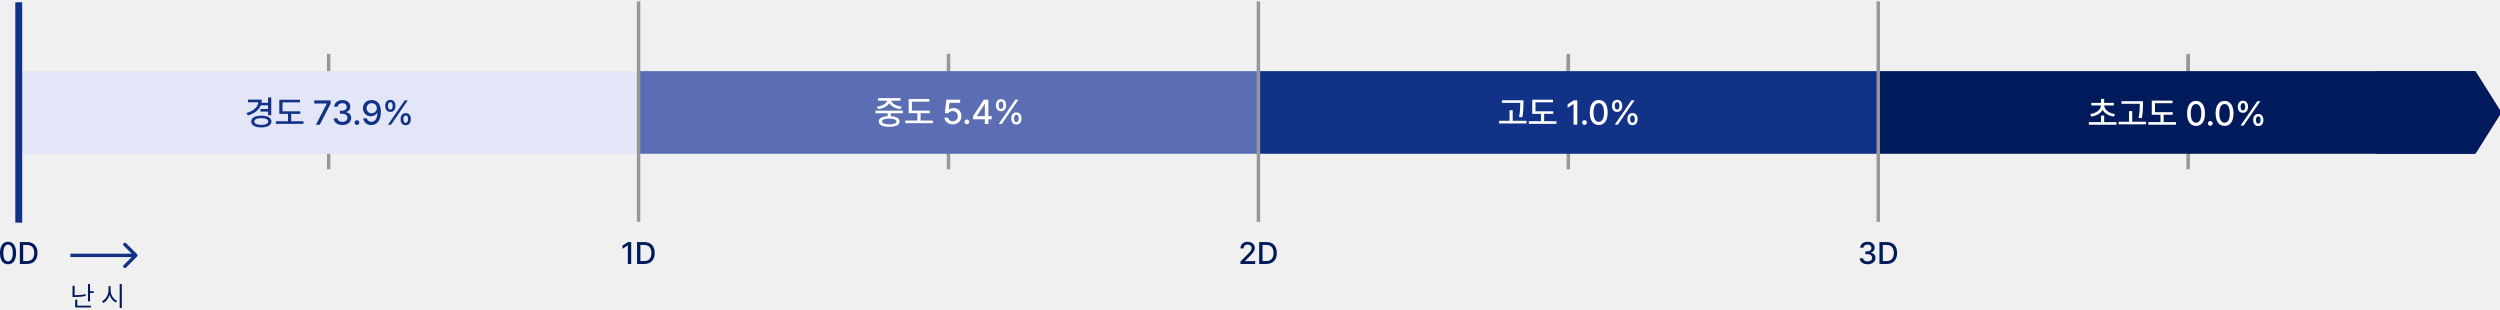
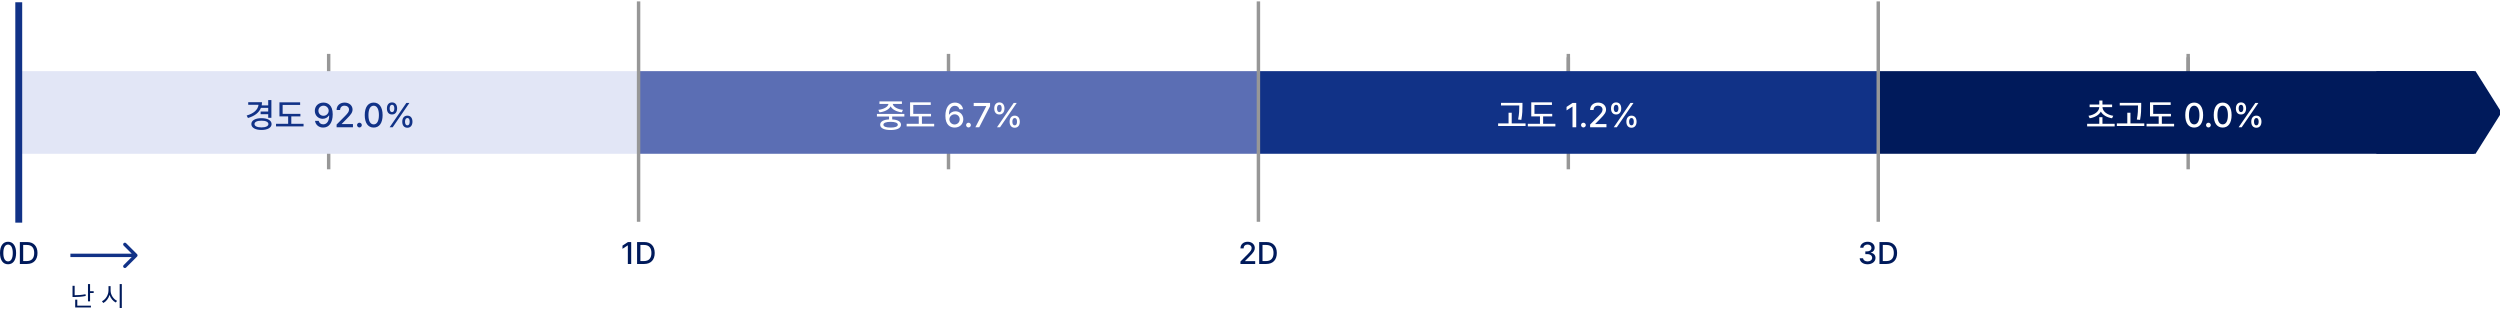
- <svg xmlns="http://www.w3.org/2000/svg" width="727px" height="90px" viewBox="0 0 727 90" version="1.1">
-   <g id="astigmatism" stroke="none" stroke-width="1" fill="none" fill-rule="evenodd">
-     <g id="Group" transform="translate(0, -0)">
-       <g id="AGE_00_06" transform="translate(0, 0.405831)">
-         <path d="M21.709,82.708 L21.091,82.708 L21.091,85.971 L21.646,85.971 C22.699,85.971 23.755,85.904 24.932,85.658 L24.862,85.149 C23.727,85.384 22.703,85.447 21.709,85.447 L21.709,82.708 Z M21.865,89.006 L26.442,89.006 L26.442,88.49 L22.476,88.49 L22.476,86.737 L21.865,86.737 L21.865,89.006 Z M25.582,87.23 L26.192,87.23 L26.192,84.805 L27.24,84.805 L27.24,84.273 L26.192,84.273 L26.192,82.208 L25.582,82.208 L25.582,87.23 Z" id="Shape" fill="#001A5B" fill-rule="nonzero" />
-         <path d="M32.161,84.07 L32.161,82.802 L31.551,82.802 L31.551,84.07 C31.543,85.388 30.686,86.718 29.65,87.191 L30.041,87.707 C30.854,87.297 31.539,86.417 31.86,85.368 C32.192,86.358 32.877,87.183 33.671,87.567 L34.046,87.082 C33.021,86.616 32.157,85.341 32.161,84.07 Z M34.805,89.17 L35.423,89.17 L35.423,82.2 L34.805,82.2 L34.805,89.17 Z" id="Shape" fill="#001A5B" fill-rule="nonzero" />
-         <path d="M2.341,76.445 C3.815,76.445 4.678,75.257 4.682,73.171 C4.678,71.098 3.802,69.897 2.341,69.897 C0.876,69.897 -1.73433206e-14,71.098 -1.73433206e-14,73.171 C-1.73433206e-14,75.257 0.867,76.445 2.341,76.445 Z M0.968,73.171 C0.968,71.587 1.483,70.72 2.341,70.715 C3.195,70.72 3.714,71.587 3.714,73.171 C3.714,74.759 3.199,75.609 2.341,75.609 C1.479,75.609 0.964,74.759 0.968,73.171 Z" id="Shape" fill="#001A5B" fill-rule="nonzero" />
-         <path d="M7.842,76.357 C9.782,76.357 10.9,75.151 10.905,73.162 C10.9,71.177 9.782,69.985 7.903,69.985 L5.774,69.985 L5.774,76.357 L7.842,76.357 Z M6.742,75.512 L6.742,70.83 L7.842,70.83 C9.232,70.83 9.945,71.662 9.945,73.162 C9.945,74.667 9.232,75.508 7.789,75.512 L6.742,75.512 Z" id="Shape" fill="#001A5B" fill-rule="nonzero" />
-         <polygon id="Path" fill="#001A5B" fill-rule="nonzero" points="183.552 69.985 182.602 69.985 181.018 71.023 181.018 71.947 182.541 70.953 182.576 70.953 182.576 76.357 183.552 76.357" />
-         <path d="M187.328,76.357 C189.269,76.357 190.387,75.151 190.392,73.162 C190.387,71.177 189.269,69.985 187.39,69.985 L185.26,69.985 L185.26,76.357 L187.328,76.357 Z M186.228,75.512 L186.228,70.83 L187.328,70.83 C188.719,70.83 189.432,71.662 189.432,73.162 C189.432,74.667 188.719,75.508 187.275,75.512 L186.228,75.512 Z" id="Shape" fill="#001A5B" fill-rule="nonzero" />
-         <path d="M360.72,76.357 L365.007,76.357 L365.007,75.53 L362.067,75.53 L362.067,75.477 L363.36,74.165 C364.557,72.99 364.891,72.423 364.9,71.71 C364.891,70.676 364.042,69.897 362.815,69.897 C361.6,69.897 360.712,70.667 360.72,71.833 L361.635,71.833 C361.64,71.155 362.089,70.707 362.798,70.707 C363.466,70.707 363.976,71.107 363.976,71.736 C363.976,72.295 363.629,72.7 362.929,73.426 L360.72,75.653 L360.72,76.357 Z" id="Path" fill="#001A5B" fill-rule="nonzero" />
-         <path d="M368.236,76.357 C370.177,76.357 371.294,75.151 371.299,73.162 C371.294,71.177 370.177,69.985 368.298,69.985 L366.168,69.985 L366.168,76.357 L368.236,76.357 Z M367.137,75.512 L367.137,70.83 L368.236,70.83 C369.627,70.83 370.34,71.662 370.34,73.162 C370.34,74.667 369.627,75.508 368.183,75.512 L367.137,75.512 Z" id="Shape" fill="#001A5B" fill-rule="nonzero" />
-         <path d="M543.097,76.445 C544.418,76.445 545.4,75.666 545.395,74.605 C545.4,73.8 544.893,73.215 544.022,73.092 L544.022,73.048 C544.709,72.876 545.157,72.357 545.148,71.631 C545.157,70.689 544.369,69.897 543.115,69.897 C541.927,69.897 540.967,70.601 540.941,71.639 L541.875,71.639 C541.897,71.063 542.469,70.707 543.106,70.707 C543.779,70.707 544.215,71.103 544.215,71.684 C544.215,72.295 543.709,72.7 542.983,72.696 L542.437,72.696 L542.437,73.488 L542.983,73.488 C543.895,73.492 544.418,73.941 544.418,74.57 C544.418,75.191 543.859,75.609 543.088,75.609 C542.376,75.609 541.822,75.252 541.787,74.693 L540.8,74.693 C540.84,75.736 541.778,76.445 543.097,76.445 Z" id="Path" fill="#001A5B" fill-rule="nonzero" />
-         <path d="M548.616,76.357 C550.557,76.357 551.674,75.151 551.679,73.162 C551.674,71.177 550.557,69.985 548.678,69.985 L546.548,69.985 L546.548,76.357 L548.616,76.357 Z M547.515,75.512 L547.515,70.83 L548.616,70.83 C550.007,70.83 550.72,71.662 550.72,73.162 C550.72,74.667 550.007,75.508 548.563,75.512 L547.515,75.512 Z" id="Shape" fill="#001A5B" fill-rule="nonzero" />
-         <polygon id="Path" fill="#979797" points="95.076 48.826 95.076 15.263 96.077 15.263 96.077 48.826" />
-         <polygon id="Path" fill="#979797" points="275.323 48.826 275.323 15.263 276.325 15.263 276.325 48.826" />
-         <polygon id="Path" fill="#979797" points="455.571 48.826 455.571 15.263 456.572 15.263 456.572 48.826" />
-         <polygon id="Path" fill="#979797" points="635.819 48.826 635.819 15.263 636.82 15.263 636.82 48.826" />
-         <polygon id="Path" fill="#979797" points="456.572 37.303 456.572 16.274 455.571 16.274 455.571 37.303" />
-         <polygon id="Path" fill="#979797" points="636.82 37.303 636.82 16.274 635.819 16.274 635.819 37.303" />
-         <rect id="Rectangle" fill="#001A5B" fill-rule="nonzero" x="546.196" y="20.28" width="173.238" height="24.033" />
-         <path d="M615.452,35.103 L611.892,35.103 L611.892,33.196 L610.973,33.196 L610.973,35.103 L607.433,35.103 L607.433,35.866 L615.452,35.866 L615.452,35.103 Z M607.824,32.776 L608.177,33.499 C609.643,33.269 610.861,32.575 611.428,31.553 C612,32.575 613.223,33.269 614.689,33.499 L615.041,32.776 C613.242,32.511 611.946,31.494 611.902,30.262 L614.709,30.262 L614.709,29.509 L611.892,29.509 L611.892,28.336 L610.973,28.336 L610.973,29.509 L608.157,29.509 L608.157,30.262 L610.964,30.262 C610.92,31.494 609.624,32.511 607.824,32.776 Z" id="Shape" fill="#FFFFFF" fill-rule="nonzero" />
-         <path d="M623.177,29.02 L616.929,29.02 L616.929,29.773 L622.248,29.773 L622.248,29.881 C622.243,30.932 622.243,32.174 621.906,33.871 L622.845,33.969 C623.172,32.174 623.172,30.962 623.177,29.881 L623.177,29.02 Z M616.088,35.758 L624.077,35.758 L624.077,34.986 L620.048,34.986 L620.048,31.895 L619.129,31.895 L619.129,34.986 L616.088,34.986 L616.088,35.758 Z" id="Shape" fill="#FFFFFF" fill-rule="nonzero" />
-         <polygon id="Path" fill="#FFFFFF" fill-rule="nonzero" points="631.841 32.218 626.668 32.218 626.668 29.607 631.763 29.607 631.763 28.854 625.74 28.854 625.74 32.961 628.272 32.961 628.272 35.103 624.742 35.103 624.742 35.866 632.761 35.866 632.761 35.103 629.192 35.103 629.192 32.961 631.841 32.961" />
-         <path d="M638.609,36.208 C640.247,36.208 641.205,34.888 641.21,32.57 C641.205,30.267 640.232,28.932 638.609,28.932 C636.98,28.932 636.007,30.267 636.007,32.57 C636.007,34.888 636.97,36.208 638.609,36.208 Z M637.084,32.57 C637.084,30.81 637.655,29.847 638.609,29.842 C639.557,29.847 640.135,30.81 640.135,32.57 C640.135,34.335 639.562,35.279 638.609,35.279 C637.65,35.279 637.079,34.335 637.084,32.57 Z" id="Shape" fill="#FFFFFF" fill-rule="nonzero" />
-         <path d="M642.755,36.179 C643.132,36.174 643.444,35.866 643.449,35.484 C643.444,35.103 643.132,34.79 642.755,34.79 C642.374,34.79 642.056,35.103 642.06,35.484 C642.056,35.866 642.374,36.174 642.755,36.179 Z" id="Path" fill="#FFFFFF" fill-rule="nonzero" />
-         <path d="M646.901,36.208 C648.539,36.208 649.498,34.888 649.503,32.57 C649.498,30.267 648.524,28.932 646.901,28.932 C645.273,28.932 644.301,30.267 644.301,32.57 C644.301,34.888 645.264,36.208 646.901,36.208 Z M645.376,32.57 C645.376,30.81 645.948,29.847 646.901,29.842 C647.85,29.847 648.427,30.81 648.427,32.57 C648.427,34.335 647.855,35.279 646.901,35.279 C645.943,35.279 645.371,34.335 645.376,32.57 Z" id="Shape" fill="#FFFFFF" fill-rule="nonzero" />
-         <path d="M652.24,32.394 C653.195,32.404 653.722,31.69 653.727,30.634 C653.722,29.597 653.214,28.879 652.24,28.883 C651.297,28.879 650.744,29.597 650.754,30.634 C650.744,31.685 651.273,32.404 652.24,32.394 Z M651.557,36.11 L652.446,36.11 L657.306,29.03 L656.416,29.03 L651.557,36.11 Z M651.557,30.634 C651.562,30.003 651.786,29.578 652.24,29.568 C652.715,29.563 652.915,29.998 652.915,30.634 C652.915,31.284 652.7,31.705 652.24,31.71 C651.786,31.705 651.562,31.284 651.557,30.634 Z M655.224,34.497 C655.219,35.538 655.746,36.257 656.71,36.257 C657.663,36.257 658.192,35.543 658.197,34.497 C658.192,33.45 657.678,32.731 656.71,32.736 C655.766,32.731 655.219,33.45 655.224,34.497 Z M656.026,34.497 C656.031,33.856 656.26,33.431 656.71,33.421 C657.184,33.421 657.385,33.851 657.385,34.497 C657.385,35.137 657.169,35.563 656.71,35.563 C656.255,35.563 656.031,35.137 656.026,34.497 Z" id="Shape" fill="#FFFFFF" fill-rule="nonzero" />
-         <rect id="Rectangle" fill="#113287" fill-rule="nonzero" x="365.948" y="20.28" width="180.248" height="24.033" />
-         <path d="M443.022,28.761 L436.773,28.761 L436.773,29.514 L442.093,29.514 L442.093,29.622 C442.088,30.673 442.088,31.915 441.75,33.612 L442.689,33.709 C443.017,31.915 443.017,30.702 443.022,29.622 L443.022,28.761 Z M435.932,35.499 L443.921,35.499 L443.921,34.726 L439.893,34.726 L439.893,31.636 L438.973,31.636 L438.973,34.726 L435.932,34.726 L435.932,35.499 Z" id="Shape" fill="#FFFFFF" fill-rule="nonzero" />
-         <polygon id="Path" fill="#FFFFFF" fill-rule="nonzero" points="451.686 31.959 446.513 31.959 446.513 29.348 451.608 29.348 451.608 28.595 445.583 28.595 445.583 32.702 448.117 32.702 448.117 34.844 444.586 34.844 444.586 35.607 452.605 35.607 452.605 34.844 449.036 34.844 449.036 32.702 451.686 32.702" />
-         <polygon id="Path" fill="#FFFFFF" fill-rule="nonzero" points="458.678 28.771 457.622 28.771 455.861 29.925 455.861 30.952 457.553 29.847 457.593 29.847 457.593 35.851 458.678 35.851" />
-         <path d="M460.77,35.919 C461.147,35.915 461.46,35.607 461.465,35.225 C461.46,34.844 461.147,34.531 460.77,34.531 C460.39,34.531 460.071,34.844 460.076,35.225 C460.071,35.607 460.39,35.915 460.77,35.919 Z" id="Path" fill="#FFFFFF" fill-rule="nonzero" />
-         <path d="M464.917,35.949 C466.555,35.949 467.514,34.629 467.519,32.311 C467.514,30.008 466.54,28.673 464.917,28.673 C463.289,28.673 462.315,30.008 462.315,32.311 C462.315,34.629 463.279,35.949 464.917,35.949 Z M463.392,32.311 C463.392,30.551 463.964,29.588 464.917,29.583 C465.865,29.588 466.442,30.551 466.442,32.311 C466.442,34.076 465.87,35.02 464.917,35.02 C463.959,35.02 463.387,34.076 463.392,32.311 Z" id="Shape" fill="#FFFFFF" fill-rule="nonzero" />
-         <path d="M470.256,32.135 C471.21,32.145 471.738,31.431 471.742,30.375 C471.738,29.338 471.23,28.619 470.256,28.624 C469.313,28.619 468.76,29.338 468.77,30.375 C468.76,31.426 469.288,32.145 470.256,32.135 Z M469.571,35.851 L470.462,35.851 L475.322,28.771 L474.432,28.771 L469.571,35.851 Z M469.571,30.375 C469.576,29.744 469.802,29.319 470.256,29.309 C470.731,29.304 470.931,29.739 470.931,30.375 C470.931,31.025 470.716,31.446 470.256,31.45 C469.802,31.446 469.576,31.025 469.571,30.375 Z M473.239,34.237 C473.234,35.279 473.762,35.998 474.725,35.998 C475.679,35.998 476.206,35.284 476.211,34.237 C476.206,33.191 475.694,32.472 474.725,32.477 C473.782,32.472 473.234,33.191 473.239,34.237 Z M474.04,34.237 C474.045,33.597 474.276,33.172 474.725,33.162 C475.2,33.162 475.4,33.592 475.4,34.237 C475.4,34.878 475.185,35.303 474.725,35.303 C474.271,35.303 474.045,34.878 474.04,34.237 Z" id="Shape" fill="#FFFFFF" fill-rule="nonzero" />
-         <rect id="Rectangle" fill="#5B6EB4" fill-rule="nonzero" x="185.7" y="20.28" width="180.248" height="24.033" />
-         <path d="M262.588,31.783 L254.599,31.783 L254.599,32.536 L258.129,32.536 L258.129,33.377 C256.5,33.46 255.547,34.003 255.547,34.922 C255.547,35.915 256.682,36.472 258.588,36.467 C260.471,36.472 261.605,35.915 261.61,34.922 C261.605,34.003 260.652,33.465 259.048,33.377 L259.048,32.536 L262.588,32.536 L262.588,31.783 Z M255.019,30.59 L255.342,31.323 C256.862,31.147 258.11,30.507 258.593,29.578 C259.068,30.507 260.324,31.147 261.845,31.323 L262.177,30.59 C260.574,30.429 259.341,29.72 259.214,28.869 L261.874,28.869 L261.874,28.126 L255.332,28.126 L255.332,28.869 L257.962,28.869 C257.835,29.715 256.594,30.429 255.019,30.59 Z M256.485,34.922 C256.481,34.379 257.248,34.086 258.588,34.081 C259.908,34.086 260.681,34.379 260.681,34.922 C260.681,35.455 259.908,35.763 258.588,35.753 C257.248,35.763 256.481,35.455 256.485,34.922 Z" id="Shape" fill="#FFFFFF" fill-rule="nonzero" />
-         <polygon id="Path" fill="#FFFFFF" fill-rule="nonzero" points="270.352 31.763 265.179 31.763 265.179 29.152 270.274 29.152 270.274 28.399 264.25 28.399 264.25 32.507 266.784 32.507 266.784 34.648 263.253 34.648 263.253 35.411 271.272 35.411 271.272 34.648 267.703 34.648 267.703 32.507 270.352 32.507" />
-         <path d="M277.061,35.753 C278.538,35.753 279.584,34.751 279.584,33.357 C279.584,31.993 278.601,31.006 277.266,31.001 C276.728,31.006 276.23,31.196 275.936,31.48 L275.868,31.48 L276.102,29.495 L279.223,29.495 L279.223,28.575 L275.213,28.575 L274.754,32.516 L275.77,32.516 C276.01,32.081 276.445,31.891 277.013,31.891 C277.902,31.9 278.538,32.526 278.538,33.387 C278.538,34.228 277.922,34.849 277.061,34.854 C276.347,34.849 275.77,34.409 275.712,33.807 L274.665,33.807 C274.714,34.937 275.721,35.753 277.061,35.753 Z" id="Path" fill="#FFFFFF" fill-rule="nonzero" />
-         <path d="M281.168,35.724 C281.545,35.719 281.857,35.411 281.862,35.03 C281.857,34.648 281.545,34.335 281.168,34.335 C280.787,34.335 280.469,34.648 280.474,35.03 C280.469,35.411 280.787,35.719 281.168,35.724 Z" id="Path" fill="#FFFFFF" fill-rule="nonzero" />
-         <path d="M282.958,34.277 L286.401,34.277 L286.401,35.656 L287.417,35.656 L287.417,34.277 L288.385,34.277 L288.385,33.367 L287.417,33.367 L287.417,28.575 L286.087,28.575 L282.958,33.406 L282.958,34.277 Z M284.092,33.367 L284.092,33.308 L286.321,29.856 L286.401,29.856 L286.401,33.367 L284.092,33.367 Z" id="Shape" fill="#FFFFFF" fill-rule="nonzero" />
-         <path d="M291.094,31.939 C292.047,31.949 292.576,31.235 292.58,30.179 C292.576,29.143 292.067,28.424 291.094,28.429 C290.151,28.424 289.598,29.143 289.608,30.179 C289.598,31.23 290.126,31.949 291.094,31.939 Z M290.409,35.656 L291.299,35.656 L296.16,28.575 L295.27,28.575 L290.409,35.656 Z M290.409,30.179 C290.414,29.548 290.639,29.123 291.094,29.113 C291.569,29.108 291.769,29.544 291.769,30.179 C291.769,30.829 291.554,31.25 291.094,31.255 C290.639,31.25 290.414,30.829 290.409,30.179 Z M294.077,34.042 C294.072,35.083 294.6,35.802 295.563,35.802 C296.516,35.802 297.044,35.088 297.049,34.042 C297.044,32.996 296.531,32.277 295.563,32.282 C294.62,32.277 294.072,32.996 294.077,34.042 Z M294.878,34.042 C294.883,33.401 295.114,32.976 295.563,32.966 C296.038,32.966 296.238,33.397 296.238,34.042 C296.238,34.682 296.023,35.108 295.563,35.108 C295.109,35.108 294.883,34.682 294.878,34.042 Z" id="Shape" fill="#FFFFFF" fill-rule="nonzero" />
-         <rect id="Rectangle" fill="#E2E6F6" fill-rule="nonzero" x="5.452" y="20.28" width="180.248" height="24.033" />
-         <path d="M78.878,27.94 L77.949,27.94 L77.949,29.495 L76.047,29.495 C76.106,29.201 76.14,28.888 76.14,28.566 L72.131,28.566 L72.131,29.328 L75.133,29.328 C74.967,30.741 73.754,31.856 71.681,32.448 L72.053,33.172 C73.95,32.629 75.265,31.636 75.832,30.228 L77.949,30.228 L77.949,31.294 L75.739,31.294 L75.739,32.057 L77.949,32.057 L77.949,33.123 L78.878,33.123 L78.878,27.94 Z M73.04,34.932 C73.04,35.998 74.194,36.653 75.994,36.653 C77.769,36.653 78.932,35.998 78.937,34.932 C78.932,33.871 77.769,33.225 75.994,33.22 C74.194,33.225 73.04,33.871 73.04,34.932 Z M73.96,34.932 C73.96,34.306 74.742,33.949 75.994,33.954 C77.221,33.949 78.003,34.306 78.008,34.932 C78.003,35.548 77.221,35.905 75.994,35.91 C74.742,35.905 73.96,35.548 73.96,34.932 Z" id="Shape" fill="#113287" fill-rule="nonzero" />
-         <polygon id="Path" fill="#113287" fill-rule="nonzero" points="87.328 31.969 82.154 31.969 82.154 29.358 87.249 29.358 87.249 28.605 81.225 28.605 81.225 32.712 83.758 32.712 83.758 34.854 80.228 34.854 80.228 35.616 88.247 35.616 88.247 34.854 84.677 34.854 84.677 32.712 87.328 32.712" />
-         <polygon id="Path" fill="#113287" fill-rule="nonzero" points="91.875 35.861 92.999 35.861 96.148 29.739 96.148 28.781 91.386 28.781 91.386 29.7 95.033 29.7 95.033 29.759" />
-         <path d="M99.581,35.959 C101.048,35.959 102.138,35.093 102.133,33.915 C102.138,33.02 101.575,32.37 100.607,32.233 L100.607,32.184 C101.37,31.993 101.869,31.416 101.859,30.609 C101.869,29.563 100.994,28.683 99.601,28.683 C98.28,28.683 97.214,29.465 97.185,30.619 L98.221,30.619 C98.246,29.979 98.882,29.583 99.591,29.583 C100.339,29.583 100.822,30.023 100.822,30.668 C100.822,31.348 100.261,31.798 99.454,31.793 L98.847,31.793 L98.847,32.673 L99.454,32.673 C100.466,32.678 101.048,33.177 101.048,33.876 C101.048,34.565 100.427,35.03 99.571,35.03 C98.779,35.03 98.163,34.634 98.124,34.013 L97.028,34.013 C97.072,35.171 98.114,35.959 99.581,35.959 Z" id="Path" fill="#113287" fill-rule="nonzero" />
-         <path d="M103.796,35.929 C104.172,35.924 104.484,35.616 104.489,35.235 C104.484,34.854 104.172,34.541 103.796,34.541 C103.414,34.541 103.097,34.854 103.102,35.235 C103.097,35.616 103.414,35.924 103.796,35.929 Z" id="Path" fill="#113287" fill-rule="nonzero" />
-         <path d="M108.088,28.683 C106.548,28.673 105.546,29.729 105.546,31.079 C105.546,32.433 106.563,33.406 107.834,33.406 C108.597,33.406 109.262,33.044 109.644,32.448 L109.732,32.448 C109.722,34.066 109.081,35.015 107.99,35.02 C107.277,35.015 106.818,34.599 106.67,34.003 L105.605,34.003 C105.776,35.152 106.685,35.959 107.99,35.959 C109.688,35.959 110.758,34.55 110.758,32.067 C110.753,29.475 109.389,28.693 108.088,28.683 Z M106.592,31.059 C106.587,30.248 107.233,29.583 108.088,29.583 C108.954,29.583 109.584,30.282 109.584,31.049 C109.584,31.832 108.925,32.531 108.069,32.526 C107.208,32.531 106.597,31.881 106.592,31.059 Z" id="Shape" fill="#113287" fill-rule="nonzero" />
-         <path d="M113.516,32.145 C114.469,32.155 114.998,31.441 115.002,30.385 C114.998,29.348 114.489,28.629 113.516,28.634 C112.573,28.629 112.02,29.348 112.03,30.385 C112.02,31.436 112.548,32.155 113.516,32.145 Z M112.831,35.861 L113.721,35.861 L118.582,28.781 L117.692,28.781 L112.831,35.861 Z M112.831,30.385 C112.836,29.754 113.061,29.328 113.516,29.319 C113.991,29.314 114.191,29.749 114.191,30.385 C114.191,31.035 113.976,31.455 113.516,31.46 C113.061,31.455 112.836,31.035 112.831,30.385 Z M116.499,34.247 C116.494,35.289 117.022,36.007 117.985,36.007 C118.938,36.007 119.466,35.294 119.471,34.247 C119.466,33.201 118.953,32.482 117.985,32.487 C117.042,32.482 116.494,33.201 116.499,34.247 Z M117.3,34.247 C117.305,33.607 117.535,33.181 117.985,33.172 C118.46,33.172 118.66,33.602 118.66,34.247 C118.66,34.888 118.445,35.313 117.985,35.313 C117.53,35.313 117.305,34.888 117.3,34.247 Z" id="Shape" fill="#113287" fill-rule="nonzero" />
-         <polygon id="Path" fill="#113287" points="4.451 64.34 4.451 0.252 6.454 0.252 6.454 64.34" />
-         <polygon id="Path" fill="#979797" points="185.199 64.088 185.199 0 186.201 0 186.201 64.088" />
-         <polygon id="Path" fill="#979797" points="365.447 64.088 365.447 0 366.449 0 366.449 64.088" />
-         <polygon id="Path" fill="#979797" points="545.695 64.088 545.695 0 546.696 0 546.696 64.088" />
-         <path d="M36.667,70.313 L39.853,73.5 C40.049,73.695 40.049,74.012 39.853,74.208 L36.667,77.394 C36.471,77.589 36.154,77.589 35.959,77.394 C35.763,77.198 35.763,76.881 35.959,76.686 L38.29,74.354 L20.473,74.354 L20.473,73.353 L38.29,73.353 L35.959,71.021 C35.763,70.826 35.763,70.509 35.959,70.313 C36.154,70.118 36.471,70.118 36.667,70.313 Z" id="Path" fill="#113287" />
-         <polygon id="Path" fill="#001A5B" fill-rule="nonzero" points="719.889 20.28 691.042 20.28 691.042 44.313 719.889 44.313 727.445 32.296" />
-       </g>
-     </g>
+ <svg xmlns="http://www.w3.org/2000/svg" width="727" height="90" viewBox="0 0 727 90" fill="none">
+   <rect width="727" height="90" fill="#727272" />
+   <path d="M-1401 -152C-1401 -153.105 -1400.1 -154 -1399 -154H1914C1915.1 -154 1916 -153.105 1916 -152V1818C1916 1819.1 1915.1 1820 1914 1820H-1399C-1400.1 1820 -1401 1819.1 -1401 1818V-152Z" fill="white" />
+   <g clip-path="url(#clip0_1814_2379)">
+     <path d="M21.709 83.114H21.091V86.376H21.646C22.699 86.376 23.755 86.31 24.932 86.064L24.862 85.555C23.727 85.79 22.703 85.852 21.709 85.852V83.114ZM21.866 89.412H26.442V88.896H22.476V87.143H21.866V89.412ZM25.582 87.636H26.192V85.211H27.24V84.679H26.192V82.614H25.582V87.636Z" fill="#001A5B" />
+     <path d="M32.161 84.475V83.208H31.551V84.475C31.543 85.794 30.686 87.124 29.65 87.597L30.041 88.113C30.854 87.703 31.539 86.823 31.86 85.774C32.192 86.764 32.877 87.589 33.671 87.972L34.046 87.487C33.021 87.022 32.157 85.747 32.161 84.475ZM34.805 89.576H35.423V82.606H34.805V89.576Z" fill="#001A5B" />
+     <path d="M2.341 76.851C3.815 76.851 4.678 75.663 4.682 73.577C4.678 71.504 3.802 70.303 2.341 70.303C0.876 70.303 0 71.504 0 73.577C0 75.663 0.867 76.851 2.341 76.851ZM0.968 73.577C0.968 71.993 1.483 71.126 2.341 71.121C3.195 71.126 3.714 71.993 3.714 73.577C3.714 75.165 3.199 76.015 2.341 76.015C1.479 76.015 0.964 75.165 0.968 73.577Z" fill="#001A5B" />
+     <path d="M7.842 76.763C9.782 76.763 10.9 75.557 10.905 73.568C10.9 71.583 9.782 70.391 7.903 70.391H5.774V76.763H7.842ZM6.742 75.918V71.236H7.842C9.232 71.236 9.945 72.067 9.945 73.568C9.945 75.073 9.232 75.913 7.789 75.918H6.742Z" fill="#001A5B" />
+     <path d="M183.552 70.391H182.602L181.018 71.429V72.353L182.541 71.359H182.576V76.763H183.552V70.391Z" fill="#001A5B" />
+     <path d="M187.328 76.763C189.269 76.763 190.387 75.557 190.392 73.568C190.387 71.583 189.269 70.391 187.39 70.391H185.26V76.763H187.328ZM186.228 75.918V71.236H187.328C188.719 71.236 189.432 72.067 189.432 73.568C189.432 75.073 188.719 75.913 187.275 75.918H186.228Z" fill="#001A5B" />
+     <path d="M360.72 76.763H365.007V75.936H362.067V75.883L363.36 74.571C364.557 73.396 364.891 72.829 364.9 72.116C364.891 71.082 364.042 70.303 362.815 70.303C361.6 70.303 360.712 71.073 360.72 72.239H361.635C361.64 71.561 362.089 71.112 362.798 71.112C363.466 71.112 363.976 71.513 363.976 72.142C363.976 72.701 363.629 73.106 362.929 73.832L360.72 76.059V76.763Z" fill="#001A5B" />
+     <path d="M368.236 76.763C370.177 76.763 371.294 75.557 371.299 73.568C371.294 71.583 370.177 70.391 368.298 70.391H366.168V76.763H368.236ZM367.137 75.918V71.236H368.236C369.627 71.236 370.34 72.067 370.34 73.568C370.34 75.073 369.627 75.913 368.183 75.918H367.137Z" fill="#001A5B" />
+     <path d="M543.097 76.851C544.418 76.851 545.4 76.072 545.395 75.011C545.4 74.206 544.893 73.621 544.022 73.498V73.454C544.709 73.282 545.157 72.763 545.148 72.037C545.157 71.095 544.369 70.303 543.115 70.303C541.927 70.303 540.968 71.007 540.942 72.045H541.875C541.897 71.469 542.469 71.112 543.107 71.112C543.779 71.112 544.215 71.508 544.215 72.089C544.215 72.701 543.709 73.106 542.983 73.102H542.438V73.894H542.983C543.895 73.898 544.418 74.347 544.418 74.976C544.418 75.597 543.859 76.015 543.088 76.015C542.376 76.015 541.822 75.658 541.787 75.099H540.8C540.84 76.142 541.778 76.851 543.097 76.851Z" fill="#001A5B" />
+     <path d="M548.616 76.763C550.557 76.763 551.674 75.557 551.679 73.568C551.674 71.583 550.557 70.391 548.678 70.391H546.548V76.763H548.616ZM547.515 75.918V71.236H548.616C550.007 71.236 550.72 72.067 550.72 73.568C550.72 75.073 550.007 75.913 548.563 75.918H547.515Z" fill="#001A5B" />
+     <path fill-rule="evenodd" clip-rule="evenodd" d="M95.076 49.232V15.669H96.077V49.232H95.076Z" fill="#979797" />
+     <path fill-rule="evenodd" clip-rule="evenodd" d="M275.323 49.232V15.669H276.325V49.232H275.323Z" fill="#979797" />
+     <path fill-rule="evenodd" clip-rule="evenodd" d="M455.571 49.232V15.669H456.572V49.232H455.571Z" fill="#979797" />
+     <path fill-rule="evenodd" clip-rule="evenodd" d="M635.819 49.232V15.669H636.82V49.232H635.819Z" fill="#979797" />
+     <path fill-rule="evenodd" clip-rule="evenodd" d="M456.572 37.709V16.68H455.571V37.709H456.572Z" fill="#979797" />
+     <path fill-rule="evenodd" clip-rule="evenodd" d="M636.82 37.709V16.68H635.819V37.709H636.82Z" fill="#979797" />
+     <path d="M719.434 20.686H546.196V44.719H719.434V20.686Z" fill="#001A5B" />
+     <path d="M546.196 20.686H365.948V44.719H546.196V20.686Z" fill="#113287" />
+     <path d="M365.948 20.686H185.7V44.719H365.948V20.686Z" fill="#5B6EB4" />
+     <path d="M185.7 20.686H5.452V44.719H185.7V20.686Z" fill="#E2E6F6" />
+     <path fill-rule="evenodd" clip-rule="evenodd" d="M4.451 64.746V0.658H6.454V64.746H4.451Z" fill="#113287" />
+     <path fill-rule="evenodd" clip-rule="evenodd" d="M185.199 64.494V0.406H186.201V64.494H185.199Z" fill="#979797" />
+     <path fill-rule="evenodd" clip-rule="evenodd" d="M365.447 64.494V0.406H366.449V64.494H365.447Z" fill="#979797" />
+     <path fill-rule="evenodd" clip-rule="evenodd" d="M545.695 64.494V0.406H546.696V64.494H545.695Z" fill="#979797" />
+     <path fill-rule="evenodd" clip-rule="evenodd" d="M36.667 70.719L39.853 73.905C40.049 74.101 40.049 74.418 39.853 74.613L36.667 77.8C36.471 77.995 36.154 77.995 35.959 77.8C35.763 77.604 35.763 77.287 35.959 77.092L38.29 74.76H20.473V73.759H38.29L35.959 71.427C35.763 71.232 35.763 70.915 35.959 70.719C36.154 70.523 36.471 70.523 36.667 70.719Z" fill="#113287" />
+     <path d="M719.889 20.686H691.042V44.719H719.889L727.445 32.702L719.889 20.686Z" fill="#001A5B" />
+     <path d="M614.946 35.994H611.392V34.09H610.474V35.994H606.938V36.756H614.946V35.994ZM607.329 33.67L607.681 34.393C609.146 34.163 610.361 33.47 610.928 32.449C611.499 33.47 612.72 34.163 614.185 34.393L614.536 33.67C612.739 33.406 611.445 32.391 611.401 31.16H614.204V30.408H611.392V29.236H610.474V30.408H607.661V31.16H610.464C610.42 32.391 609.126 33.406 607.329 33.67ZM622.661 29.92H616.421V30.672H621.733V30.779C621.729 31.829 621.729 33.069 621.392 34.764L622.329 34.861C622.656 33.069 622.656 31.858 622.661 30.779V29.92ZM615.581 36.648H623.56V35.877H619.536V32.791H618.618V35.877H615.581V36.648ZM631.313 33.113H626.147V30.506H631.235V29.754H625.22V33.855H627.749V35.994H624.224V36.756H632.231V35.994H628.667V33.855H631.313V33.113ZM638.071 37.098C639.707 37.098 640.664 35.779 640.669 33.465C640.664 31.165 639.692 29.832 638.071 29.832C636.445 29.832 635.474 31.165 635.474 33.465C635.474 35.779 636.436 37.098 638.071 37.098ZM636.548 33.465C636.548 31.707 637.119 30.745 638.071 30.74C639.019 30.745 639.595 31.707 639.595 33.465C639.595 35.227 639.023 36.17 638.071 36.17C637.114 36.17 636.543 35.227 636.548 33.465ZM642.212 37.068C642.588 37.063 642.9 36.756 642.905 36.375C642.9 35.994 642.588 35.682 642.212 35.682C641.831 35.682 641.514 35.994 641.519 36.375C641.514 36.756 641.831 37.063 642.212 37.068ZM646.353 37.098C647.988 37.098 648.945 35.779 648.95 33.465C648.945 31.165 647.974 29.832 646.353 29.832C644.727 29.832 643.755 31.165 643.755 33.465C643.755 35.779 644.717 37.098 646.353 37.098ZM644.829 33.465C644.829 31.707 645.4 30.745 646.353 30.74C647.3 30.745 647.876 31.707 647.876 33.465C647.876 35.227 647.305 36.17 646.353 36.17C645.396 36.17 644.824 35.227 644.829 33.465ZM651.685 33.289C652.637 33.299 653.164 32.586 653.169 31.531C653.164 30.496 652.656 29.778 651.685 29.783C650.742 29.778 650.19 30.496 650.2 31.531C650.19 32.581 650.718 33.299 651.685 33.289ZM651.001 37H651.89L656.743 29.93H655.854L651.001 37ZM651.001 31.531C651.006 30.901 651.23 30.477 651.685 30.467C652.158 30.462 652.358 30.896 652.358 31.531C652.358 32.181 652.144 32.601 651.685 32.605C651.23 32.601 651.006 32.181 651.001 31.531ZM654.663 35.389C654.658 36.429 655.186 37.147 656.147 37.147C657.1 37.147 657.627 36.434 657.632 35.389C657.627 34.344 657.114 33.626 656.147 33.631C655.205 33.626 654.658 34.344 654.663 35.389ZM655.464 35.389C655.469 34.749 655.698 34.324 656.147 34.315C656.621 34.315 656.821 34.744 656.821 35.389C656.821 36.028 656.606 36.453 656.147 36.453C655.693 36.453 655.469 36.028 655.464 35.389Z" fill="white" />
+     <path d="M442.733 29.92V30.779C442.729 31.858 442.729 33.069 442.401 34.861L441.464 34.764C441.801 33.069 441.801 31.829 441.806 30.779V30.672H436.493V29.92H442.733ZM435.653 36.648V35.877H438.69V32.791H439.608V35.877H443.632V36.648H435.653ZM451.386 33.113V33.855H448.739V35.994H452.304V36.756H444.296V35.994H447.821V33.855H445.292V29.754H451.308V30.506H446.22V33.113H451.386ZM458.368 29.93V37H457.284V31.004H457.245L455.556 32.107V31.082L457.313 29.93H458.368ZM460.458 37.068C460.077 37.063 459.76 36.756 459.765 36.375C459.76 35.994 460.077 35.682 460.458 35.682C460.834 35.682 461.146 35.994 461.151 36.375C461.146 36.756 460.834 37.063 460.458 37.068ZM462.401 37V36.219L464.853 33.748C465.629 32.942 466.015 32.493 466.015 31.873C466.015 31.175 465.448 30.73 464.706 30.73C463.92 30.73 463.422 31.229 463.417 31.98H462.401C462.392 30.686 463.378 29.832 464.726 29.832C466.088 29.832 467.03 30.696 467.04 31.844C467.03 32.635 466.659 33.265 465.331 34.568L463.896 36.023V36.082H467.157V37H462.401ZM469.97 33.289C469.003 33.299 468.476 32.581 468.485 31.531C468.476 30.496 469.027 29.778 469.97 29.783C470.941 29.778 471.449 30.496 471.454 31.531C471.449 32.586 470.922 33.299 469.97 33.289ZM469.286 37L474.14 29.93H475.028L470.175 37H469.286ZM469.286 31.531C469.291 32.181 469.516 32.601 469.97 32.605C470.429 32.601 470.644 32.181 470.644 31.531C470.644 30.896 470.443 30.462 469.97 30.467C469.516 30.477 469.291 30.901 469.286 31.531ZM472.948 35.389C472.943 34.344 473.49 33.626 474.433 33.631C475.399 33.626 475.912 34.344 475.917 35.389C475.912 36.434 475.385 37.147 474.433 37.147C473.471 37.147 472.943 36.429 472.948 35.389ZM473.749 35.389C473.754 36.028 473.979 36.453 474.433 36.453C474.892 36.453 475.106 36.028 475.106 35.389C475.106 34.744 474.906 34.315 474.433 34.315C473.983 34.324 473.754 34.749 473.749 35.389Z" fill="white" />
+     <path d="M262.987 33.133V33.885H259.452V34.725C261.054 34.812 262.006 35.35 262.011 36.268C262.006 37.259 260.873 37.815 258.993 37.81C257.089 37.815 255.956 37.259 255.956 36.268C255.956 35.35 256.908 34.808 258.534 34.725V33.885H255.009V33.133H262.987ZM255.429 31.941C257.001 31.78 258.241 31.067 258.368 30.223H255.741V29.48H262.274V30.223H259.618C259.745 31.072 260.976 31.78 262.577 31.941L262.245 32.674C260.727 32.498 259.472 31.858 258.998 30.931C258.515 31.858 257.27 32.498 255.751 32.674L255.429 31.941ZM256.894 36.268C256.889 36.8 257.655 37.107 258.993 37.098C260.312 37.107 261.083 36.8 261.083 36.268C261.083 35.726 260.312 35.433 258.993 35.428C257.655 35.433 256.889 35.726 256.894 36.268ZM270.741 33.113V33.855H268.095V35.994H271.659V36.756H263.651V35.994H267.177V33.855H264.647V29.754H270.663V30.506H265.575V33.113H270.741ZM277.597 37.098C276.288 37.088 274.921 36.312 274.921 33.699C274.926 31.238 275.99 29.832 277.685 29.832C278.988 29.832 279.892 30.643 280.058 31.766H278.993C278.852 31.189 278.397 30.774 277.685 30.77C276.591 30.774 275.956 31.722 275.956 33.318H276.034C276.42 32.718 277.084 32.366 277.851 32.361C279.11 32.366 280.126 33.333 280.126 34.685C280.126 36.058 279.115 37.107 277.597 37.098ZM276.083 34.715C276.088 35.501 276.718 36.194 277.587 36.199C278.441 36.194 279.081 35.53 279.081 34.705C279.081 33.895 278.466 33.235 277.616 33.24C276.752 33.235 276.093 33.929 276.083 34.715ZM281.64 37.068C281.259 37.063 280.941 36.756 280.946 36.375C280.941 35.994 281.259 35.682 281.64 35.682C282.016 35.682 282.328 35.994 282.333 36.375C282.328 36.756 282.016 37.063 281.64 37.068ZM283.642 37L286.796 30.906V30.848H283.153V29.93H287.909V30.887L284.765 37H283.642ZM290.614 33.289C289.647 33.299 289.12 32.581 289.13 31.531C289.12 30.496 289.672 29.778 290.614 29.783C291.586 29.778 292.094 30.496 292.099 31.531C292.094 32.586 291.566 33.299 290.614 33.289ZM289.931 37L294.784 29.93H295.673L290.819 37H289.931ZM289.931 31.531C289.936 32.181 290.16 32.601 290.614 32.605C291.073 32.601 291.288 32.181 291.288 31.531C291.288 30.896 291.088 30.462 290.614 30.467C290.16 30.477 289.936 30.901 289.931 31.531ZM293.593 35.389C293.588 34.344 294.135 33.626 295.077 33.631C296.044 33.626 296.557 34.344 296.562 35.389C296.557 36.434 296.029 37.147 295.077 37.147C294.115 37.147 293.588 36.429 293.593 35.389ZM294.394 35.389C294.398 36.028 294.623 36.453 295.077 36.453C295.536 36.453 295.751 36.028 295.751 35.389C295.751 34.744 295.551 34.315 295.077 34.315C294.628 34.324 294.398 34.749 294.394 35.389Z" fill="white" />
+     <path d="M78.92 29.09V34.266H77.992V33.201H75.785V32.44H77.992V31.375H75.878C75.311 32.781 73.998 33.773 72.103 34.315L71.732 33.592C73.803 33.001 75.014 31.888 75.18 30.477H72.182V29.715H76.186C76.186 30.037 76.151 30.35 76.093 30.643H77.992V29.09H78.92ZM73.09 36.072C73.09 35.013 74.242 34.368 76.039 34.363C77.811 34.368 78.974 35.013 78.978 36.072C78.974 37.137 77.811 37.791 76.039 37.791C74.242 37.791 73.09 37.137 73.09 36.072ZM74.008 36.072C74.008 36.688 74.789 37.044 76.039 37.049C77.265 37.044 78.046 36.688 78.051 36.072C78.046 35.447 77.265 35.091 76.039 35.096C74.789 35.091 74.008 35.447 74.008 36.072ZM87.357 33.113V33.855H84.711V35.994H88.275V36.756H80.268V35.994H83.793V33.855H81.264V29.754H87.279V30.506H82.191V33.113H87.357ZM94.086 29.832C95.385 29.842 96.747 30.623 96.752 33.211C96.752 35.691 95.683 37.098 93.988 37.098C92.685 37.098 91.776 36.292 91.606 35.145H92.67C92.816 35.74 93.275 36.155 93.988 36.16C95.077 36.155 95.717 35.208 95.727 33.592H95.639C95.258 34.188 94.594 34.549 93.832 34.549C92.562 34.549 91.547 33.577 91.547 32.225C91.547 30.877 92.548 29.822 94.086 29.832ZM92.592 32.205C92.597 33.025 93.207 33.675 94.066 33.67C94.921 33.675 95.58 32.977 95.58 32.195C95.58 31.429 94.95 30.73 94.086 30.73C93.231 30.73 92.587 31.395 92.592 32.205ZM97.885 37V36.219L100.336 33.748C101.112 32.942 101.498 32.493 101.498 31.873C101.498 31.175 100.932 30.73 100.189 30.73C99.403 30.73 98.905 31.229 98.9 31.98H97.885C97.875 30.686 98.861 29.832 100.209 29.832C101.571 29.832 102.514 30.696 102.523 31.844C102.514 32.635 102.143 33.265 100.814 34.568L99.379 36.023V36.082H102.641V37H97.885ZM104.525 37.068C104.145 37.063 103.827 36.756 103.832 36.375C103.827 35.994 104.145 35.682 104.525 35.682C104.901 35.682 105.214 35.994 105.219 36.375C105.214 36.756 104.901 37.063 104.525 37.068ZM108.666 37.098C107.03 37.098 106.068 35.779 106.068 33.465C106.068 31.165 107.04 29.832 108.666 29.832C110.287 29.832 111.259 31.165 111.264 33.465C111.259 35.779 110.302 37.098 108.666 37.098ZM107.143 33.465C107.138 35.227 107.709 36.17 108.666 36.17C109.618 36.17 110.189 35.227 110.189 33.465C110.189 31.707 109.613 30.745 108.666 30.74C107.714 30.745 107.143 31.707 107.143 33.465ZM113.998 33.289C113.031 33.299 112.504 32.581 112.514 31.531C112.504 30.496 113.056 29.778 113.998 29.783C114.97 29.778 115.478 30.496 115.482 31.531C115.478 32.586 114.95 33.299 113.998 33.289ZM113.314 37L118.168 29.93H119.057L114.203 37H113.314ZM113.314 31.531C113.319 32.181 113.544 32.601 113.998 32.605C114.457 32.601 114.672 32.181 114.672 31.531C114.672 30.896 114.472 30.462 113.998 30.467C113.544 30.477 113.319 30.901 113.314 31.531ZM116.977 35.389C116.972 34.344 117.519 33.626 118.461 33.631C119.428 33.626 119.94 34.344 119.945 35.389C119.94 36.434 119.413 37.147 118.461 37.147C117.499 37.147 116.972 36.429 116.977 35.389ZM117.777 35.389C117.782 36.028 118.007 36.453 118.461 36.453C118.92 36.453 119.135 36.028 119.135 35.389C119.135 34.744 118.935 34.315 118.461 34.315C118.012 34.324 117.782 34.749 117.777 35.389Z" fill="#113287" />
  </g>
+   <path d="M-1399 -153H1914V-155H-1399V-153ZM1915 -152V1818H1917V-152H1915ZM1914 1819H-1399V1821H1914V1819ZM-1400 1818V-152H-1402V1818H-1400ZM-1399 1819C-1399.55 1819 -1400 1818.55 -1400 1818H-1402C-1402 1819.66 -1400.66 1821 -1399 1821V1819ZM1915 1818C1915 1818.55 1914.55 1819 1914 1819V1821C1915.66 1821 1917 1819.66 1917 1818H1915ZM1914 -153C1914.55 -153 1915 -152.552 1915 -152H1917C1917 -153.657 1915.66 -155 1914 -155V-153ZM-1399 -155C-1400.66 -155 -1402 -153.657 -1402 -152H-1400C-1400 -152.552 -1399.55 -153 -1399 -153V-155Z" fill="black" fill-opacity="0.1" />
+   <defs>
+     <clipPath id="clip0_1814_2379">
+       <rect width="727" height="90" fill="white" />
+     </clipPath>
+   </defs>
</svg>
